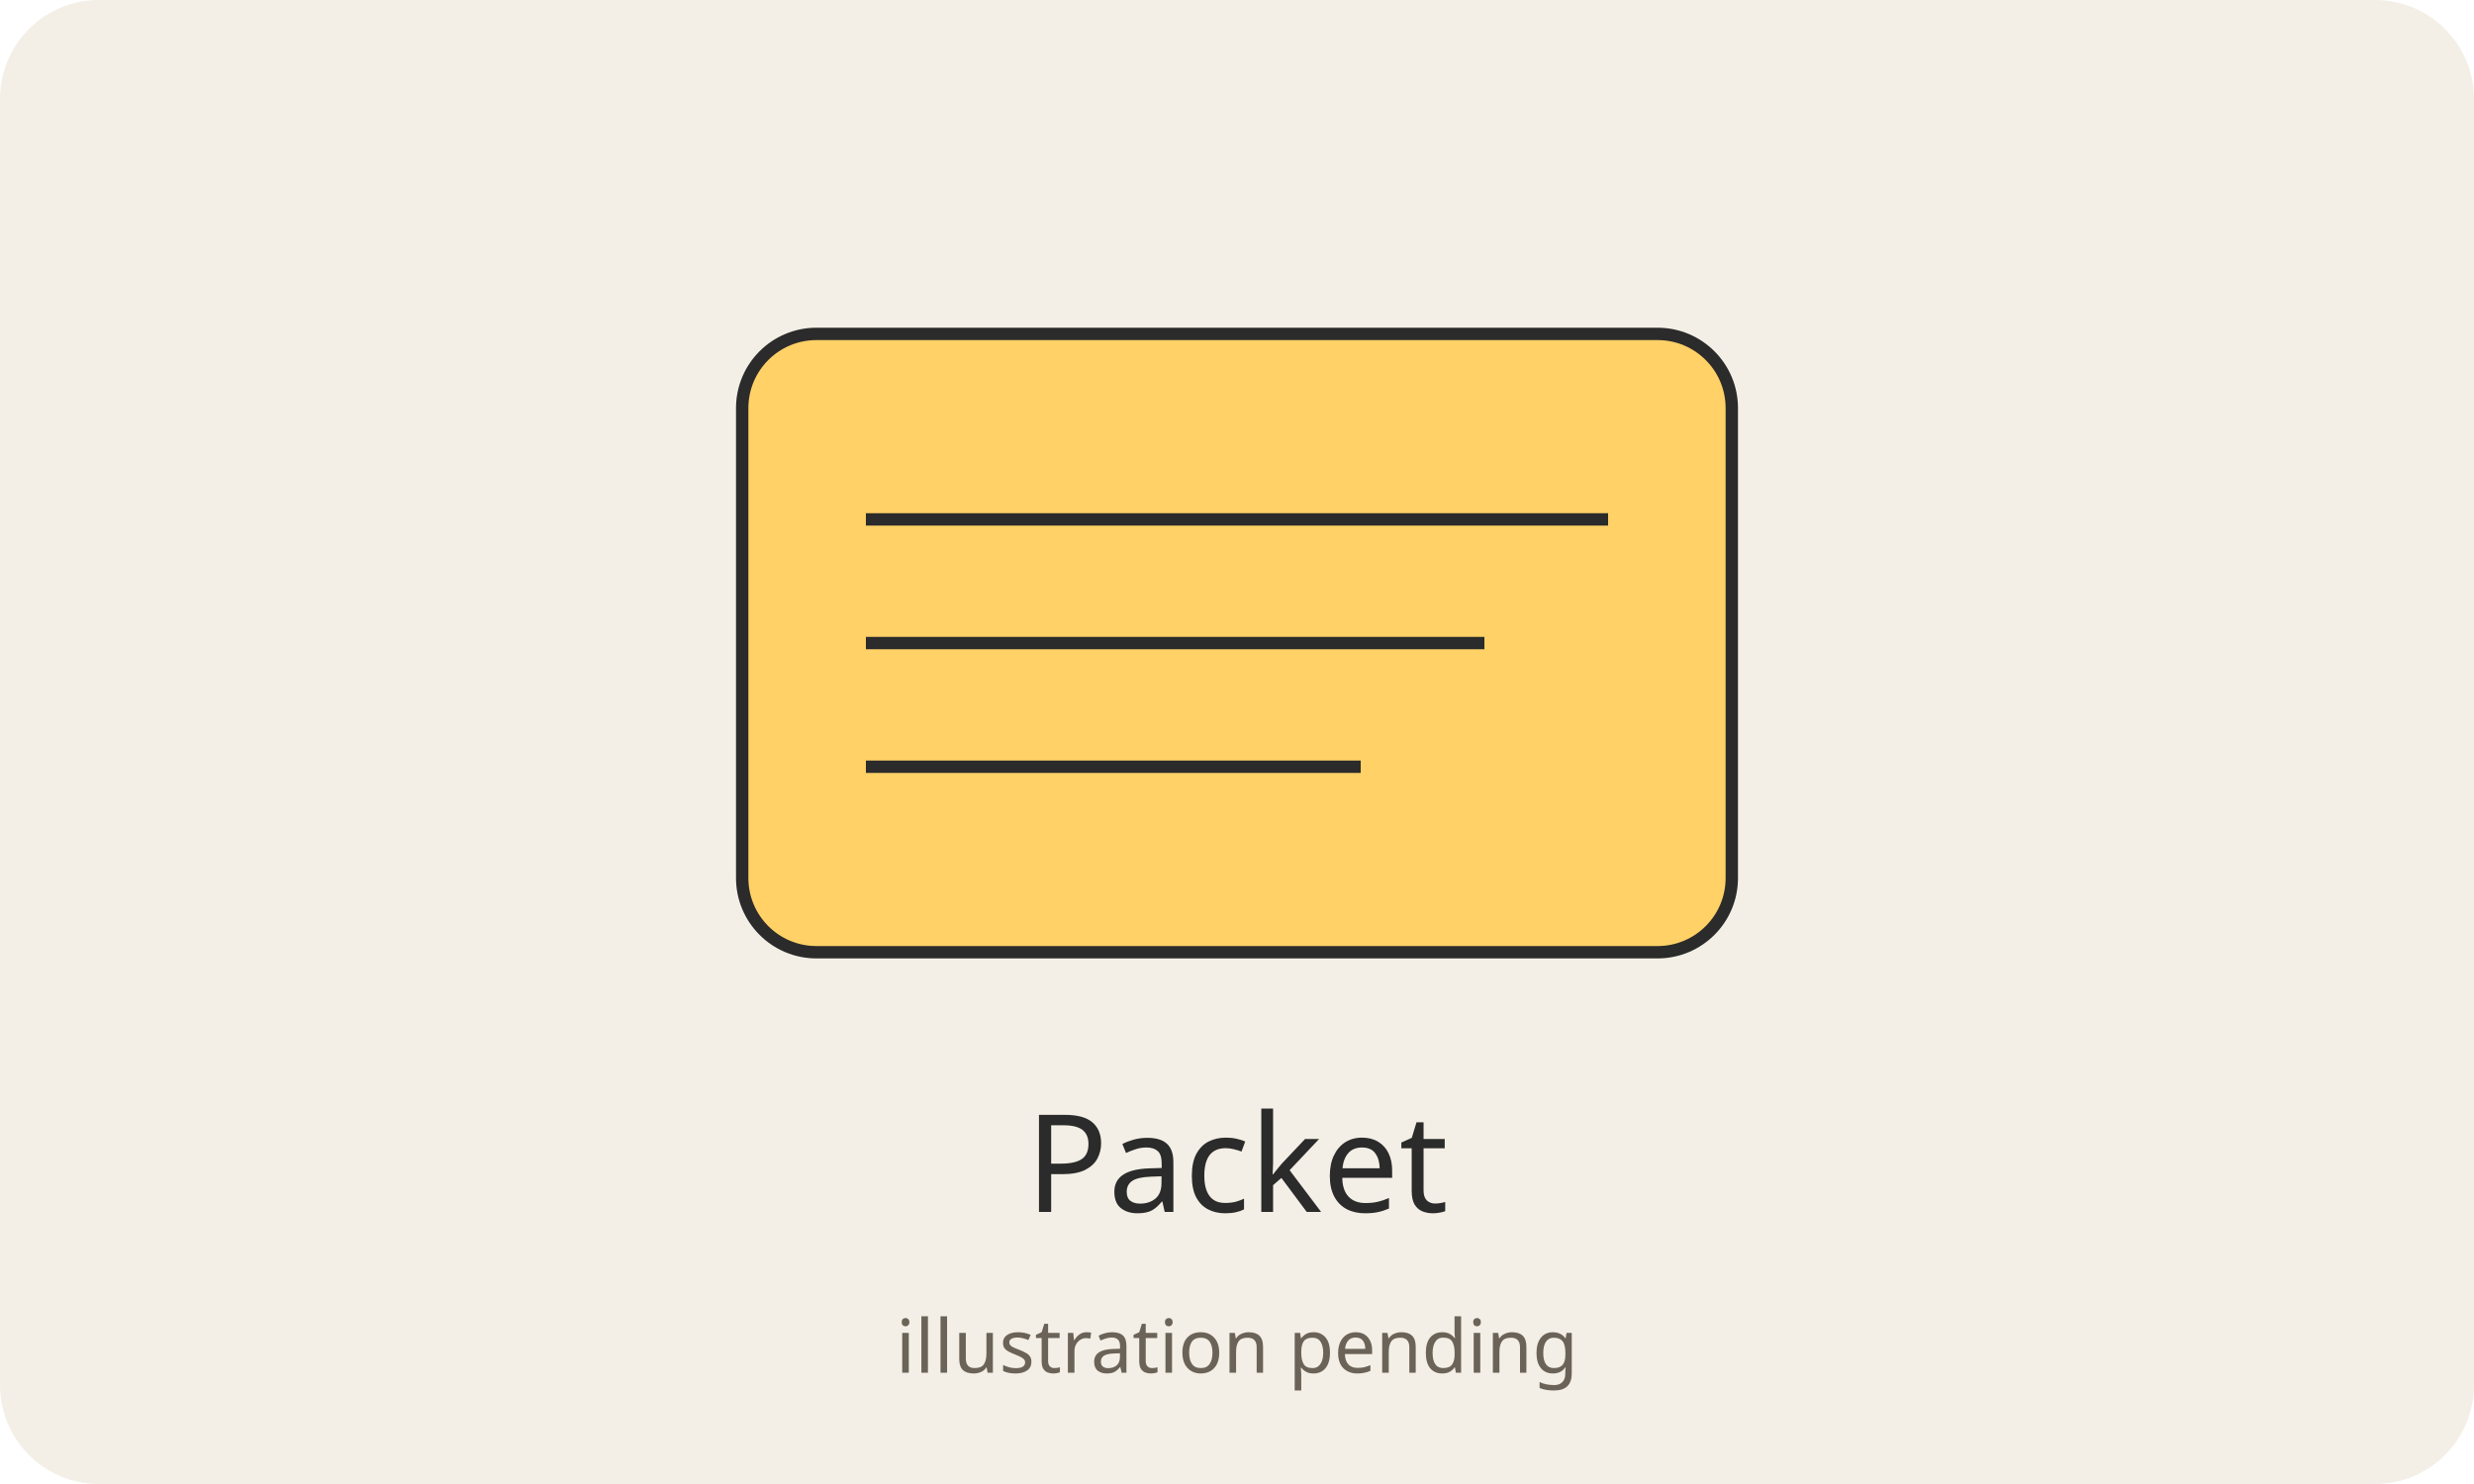
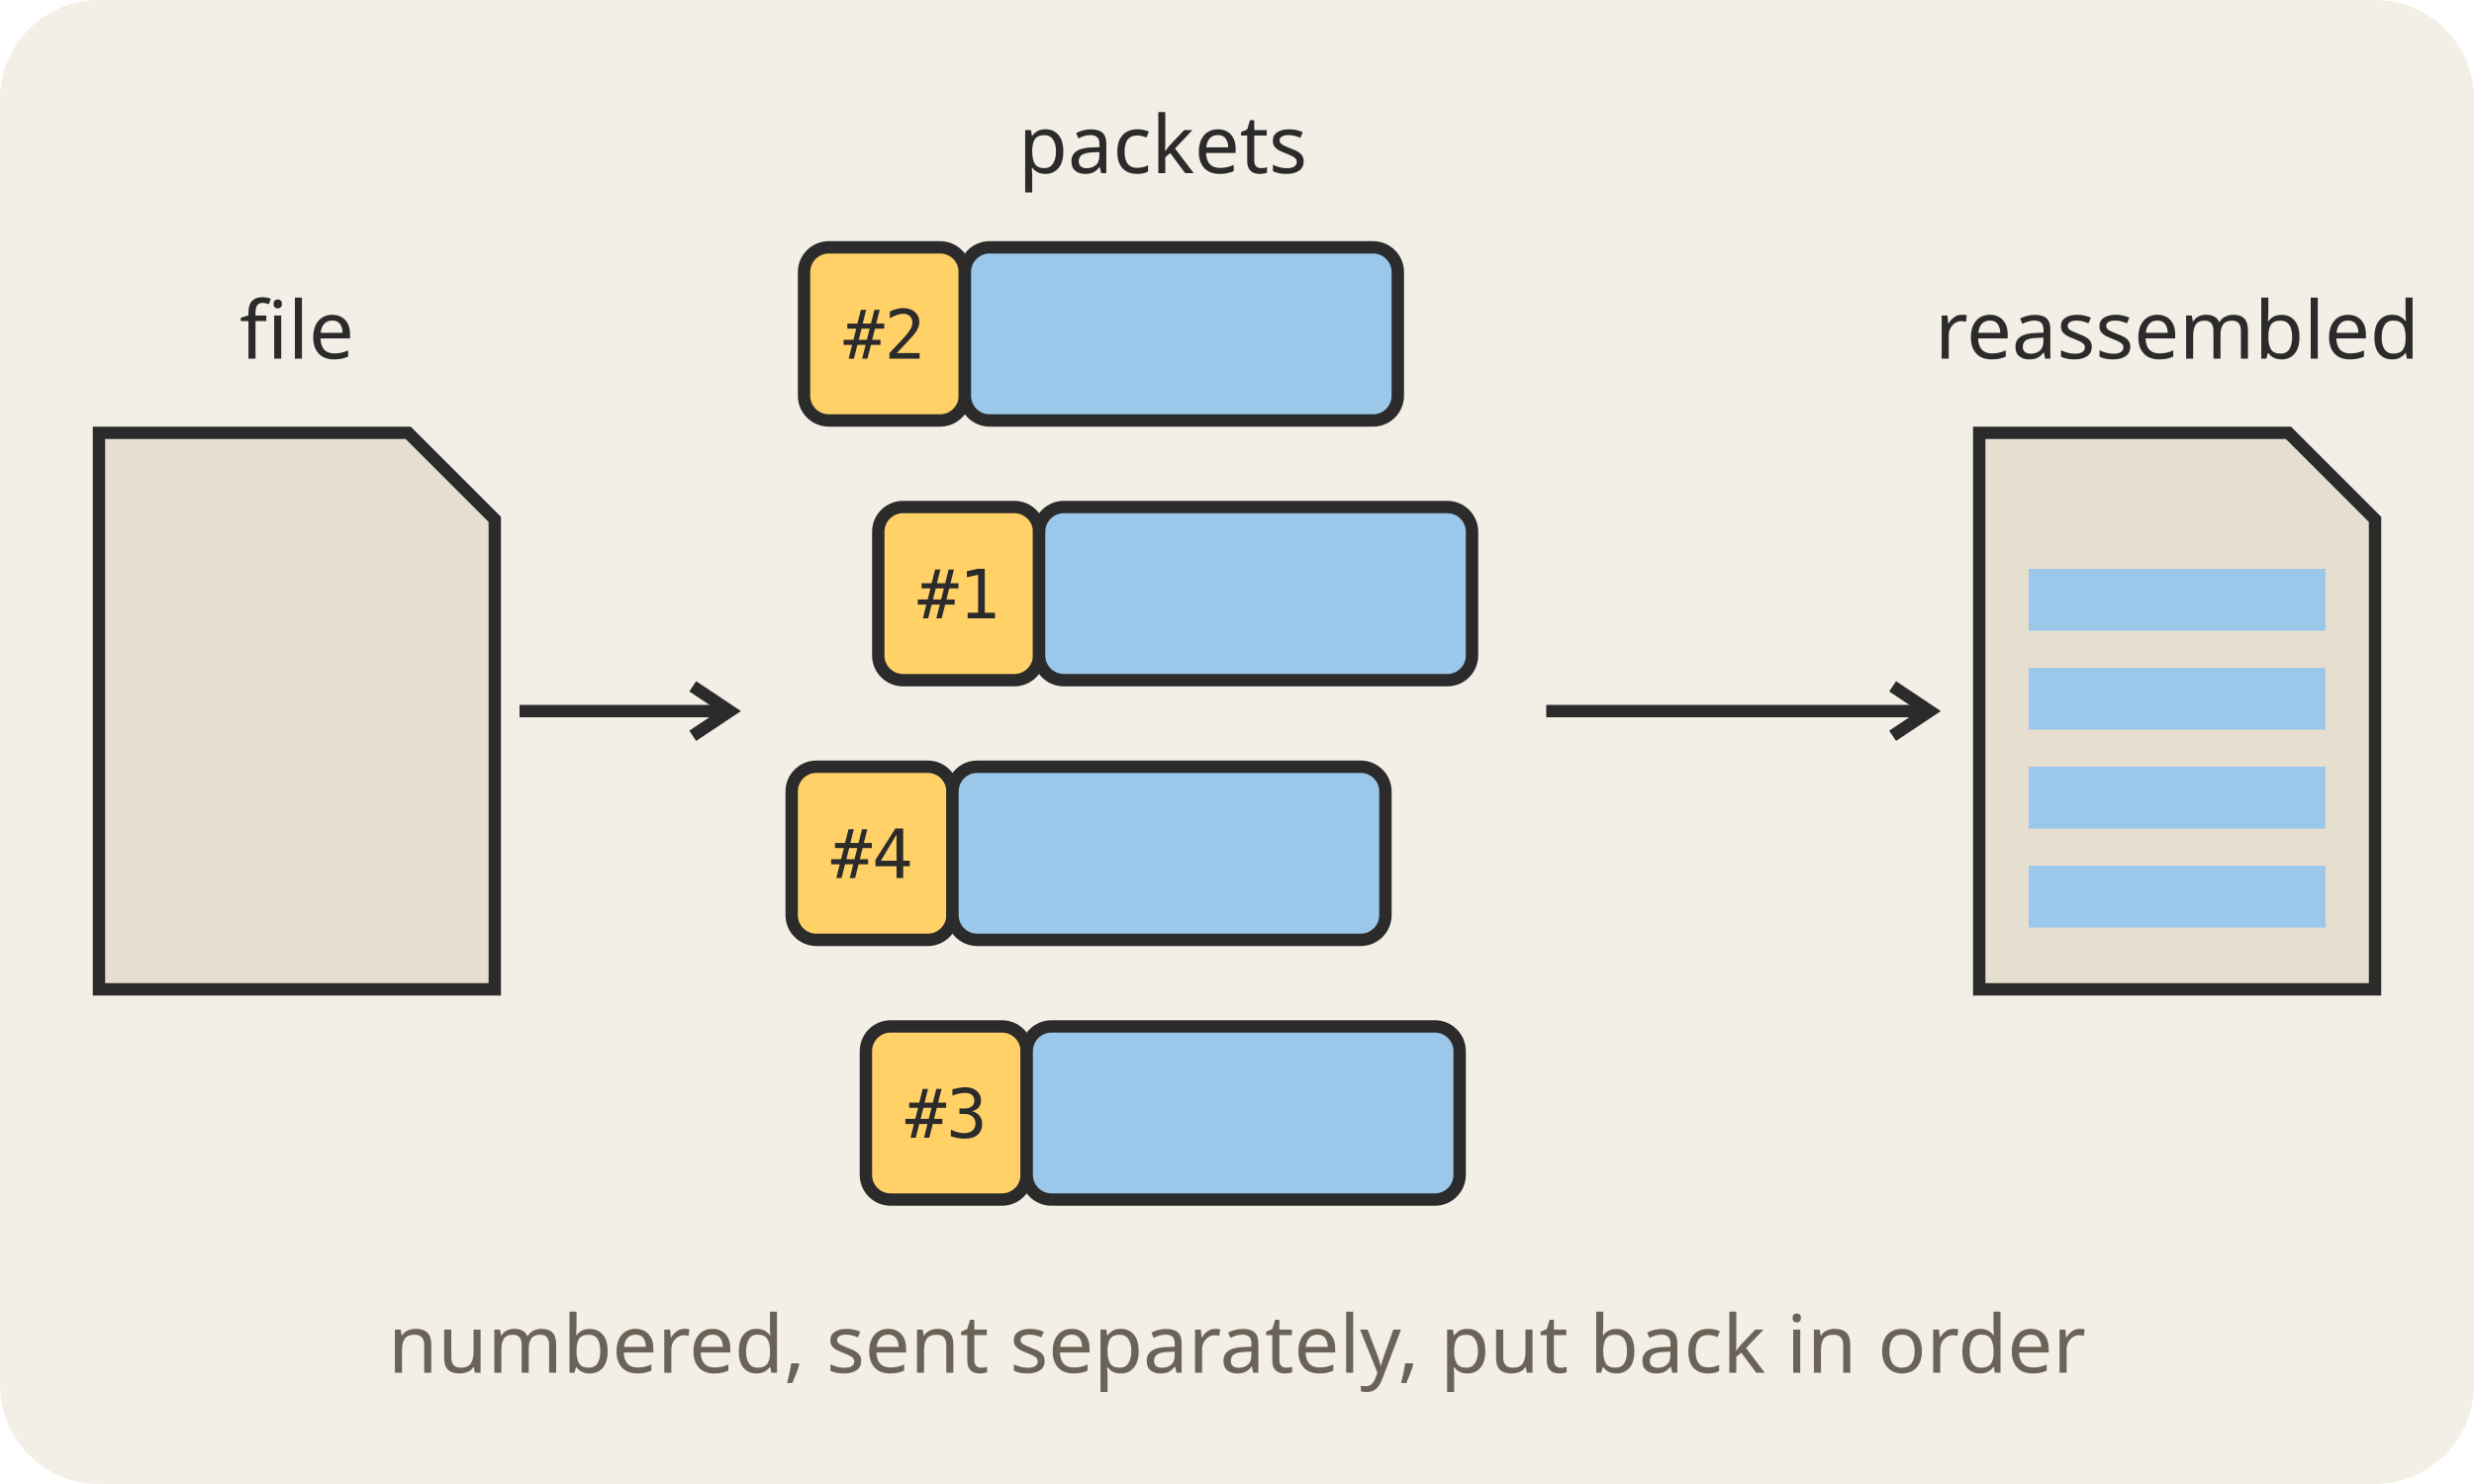
<svg xmlns="http://www.w3.org/2000/svg" viewBox="0 0 400 240" role="img">
  <rect width="400" height="240" rx="16" fill="#f3efe6" />
-   <rect x="120" y="54" width="160" height="100" rx="12" fill="#ffd166" stroke="#2b2b2b" stroke-width="2" />
-   <line x1="140" y1="84" x2="260" y2="84" stroke="#2b2b2b" stroke-width="2" />
-   <line x1="140" y1="104" x2="240" y2="104" stroke="#2b2b2b" stroke-width="2" />
-   <line x1="140" y1="124" x2="220" y2="124" stroke="#2b2b2b" stroke-width="2" />
-   <text x="200" y="196" text-anchor="middle" font-family="system-ui, sans-serif" font-size="22" fill="#2b2b2b">Packet</text>
-   <text x="200" y="222" text-anchor="middle" font-family="system-ui, sans-serif" font-size="12" fill="#6b6357">illustration pending</text>
+   <g stroke="#2b2b2b" stroke-width="2">
+     <path d="M16 70 H66 L80 84 V160 H16 Z" fill="#e6dfd0" />
+     <path d="M320 70 H370 L384 84 V160 H320 Z" fill="#e6dfd0" />
+     <rect x="130" y="40" width="26" height="28" rx="4" fill="#ffd166" />
+     <rect x="156" y="40" width="70" height="28" rx="4" fill="#9ac7ea" />
+     <rect x="142" y="82" width="26" height="28" rx="4" fill="#ffd166" />
+     <rect x="168" y="82" width="70" height="28" rx="4" fill="#9ac7ea" />
+     <rect x="128" y="124" width="26" height="28" rx="4" fill="#ffd166" />
+     <rect x="154" y="124" width="70" height="28" rx="4" fill="#9ac7ea" />
+     <rect x="140" y="166" width="26" height="28" rx="4" fill="#ffd166" />
+     <rect x="166" y="166" width="70" height="28" rx="4" fill="#9ac7ea" />
+   </g>
+   <g fill="#9ac7ea">
+     <rect x="328" y="92" width="48" height="10" />
+     <rect x="328" y="108" width="48" height="10" />
+     <rect x="328" y="124" width="48" height="10" />
+     <rect x="328" y="140" width="48" height="10" />
+   </g>
+   <g stroke="#2b2b2b" stroke-width="2" fill="none">
+     <path d="M84 115 H118" />
+     <path d="M112 111 l6 4 -6 4" />
+     <path d="M250 115 H312" />
+     <path d="M306 111 l6 4 -6 4" />
+   </g>
+   <g font-family="ui-monospace, Menlo, monospace" font-size="11" fill="#2b2b2b" text-anchor="middle">
+     <text x="143" y="58">#2</text>
+     <text x="155" y="100">#1</text>
+     <text x="141" y="142">#4</text>
+     <text x="153" y="184">#3</text>
+   </g>
+   <g font-family="system-ui, sans-serif" font-size="13" fill="#2b2b2b" text-anchor="middle">
+     <text x="48" y="58">file</text>
+     <text x="188" y="28">packets</text>
+     <text x="352" y="58">reassembled</text>
+   </g>
+   <text x="200" y="222" text-anchor="middle" font-family="system-ui, sans-serif" font-size="13" fill="#6b6357">numbered, sent separately, put back in order</text>
</svg>
